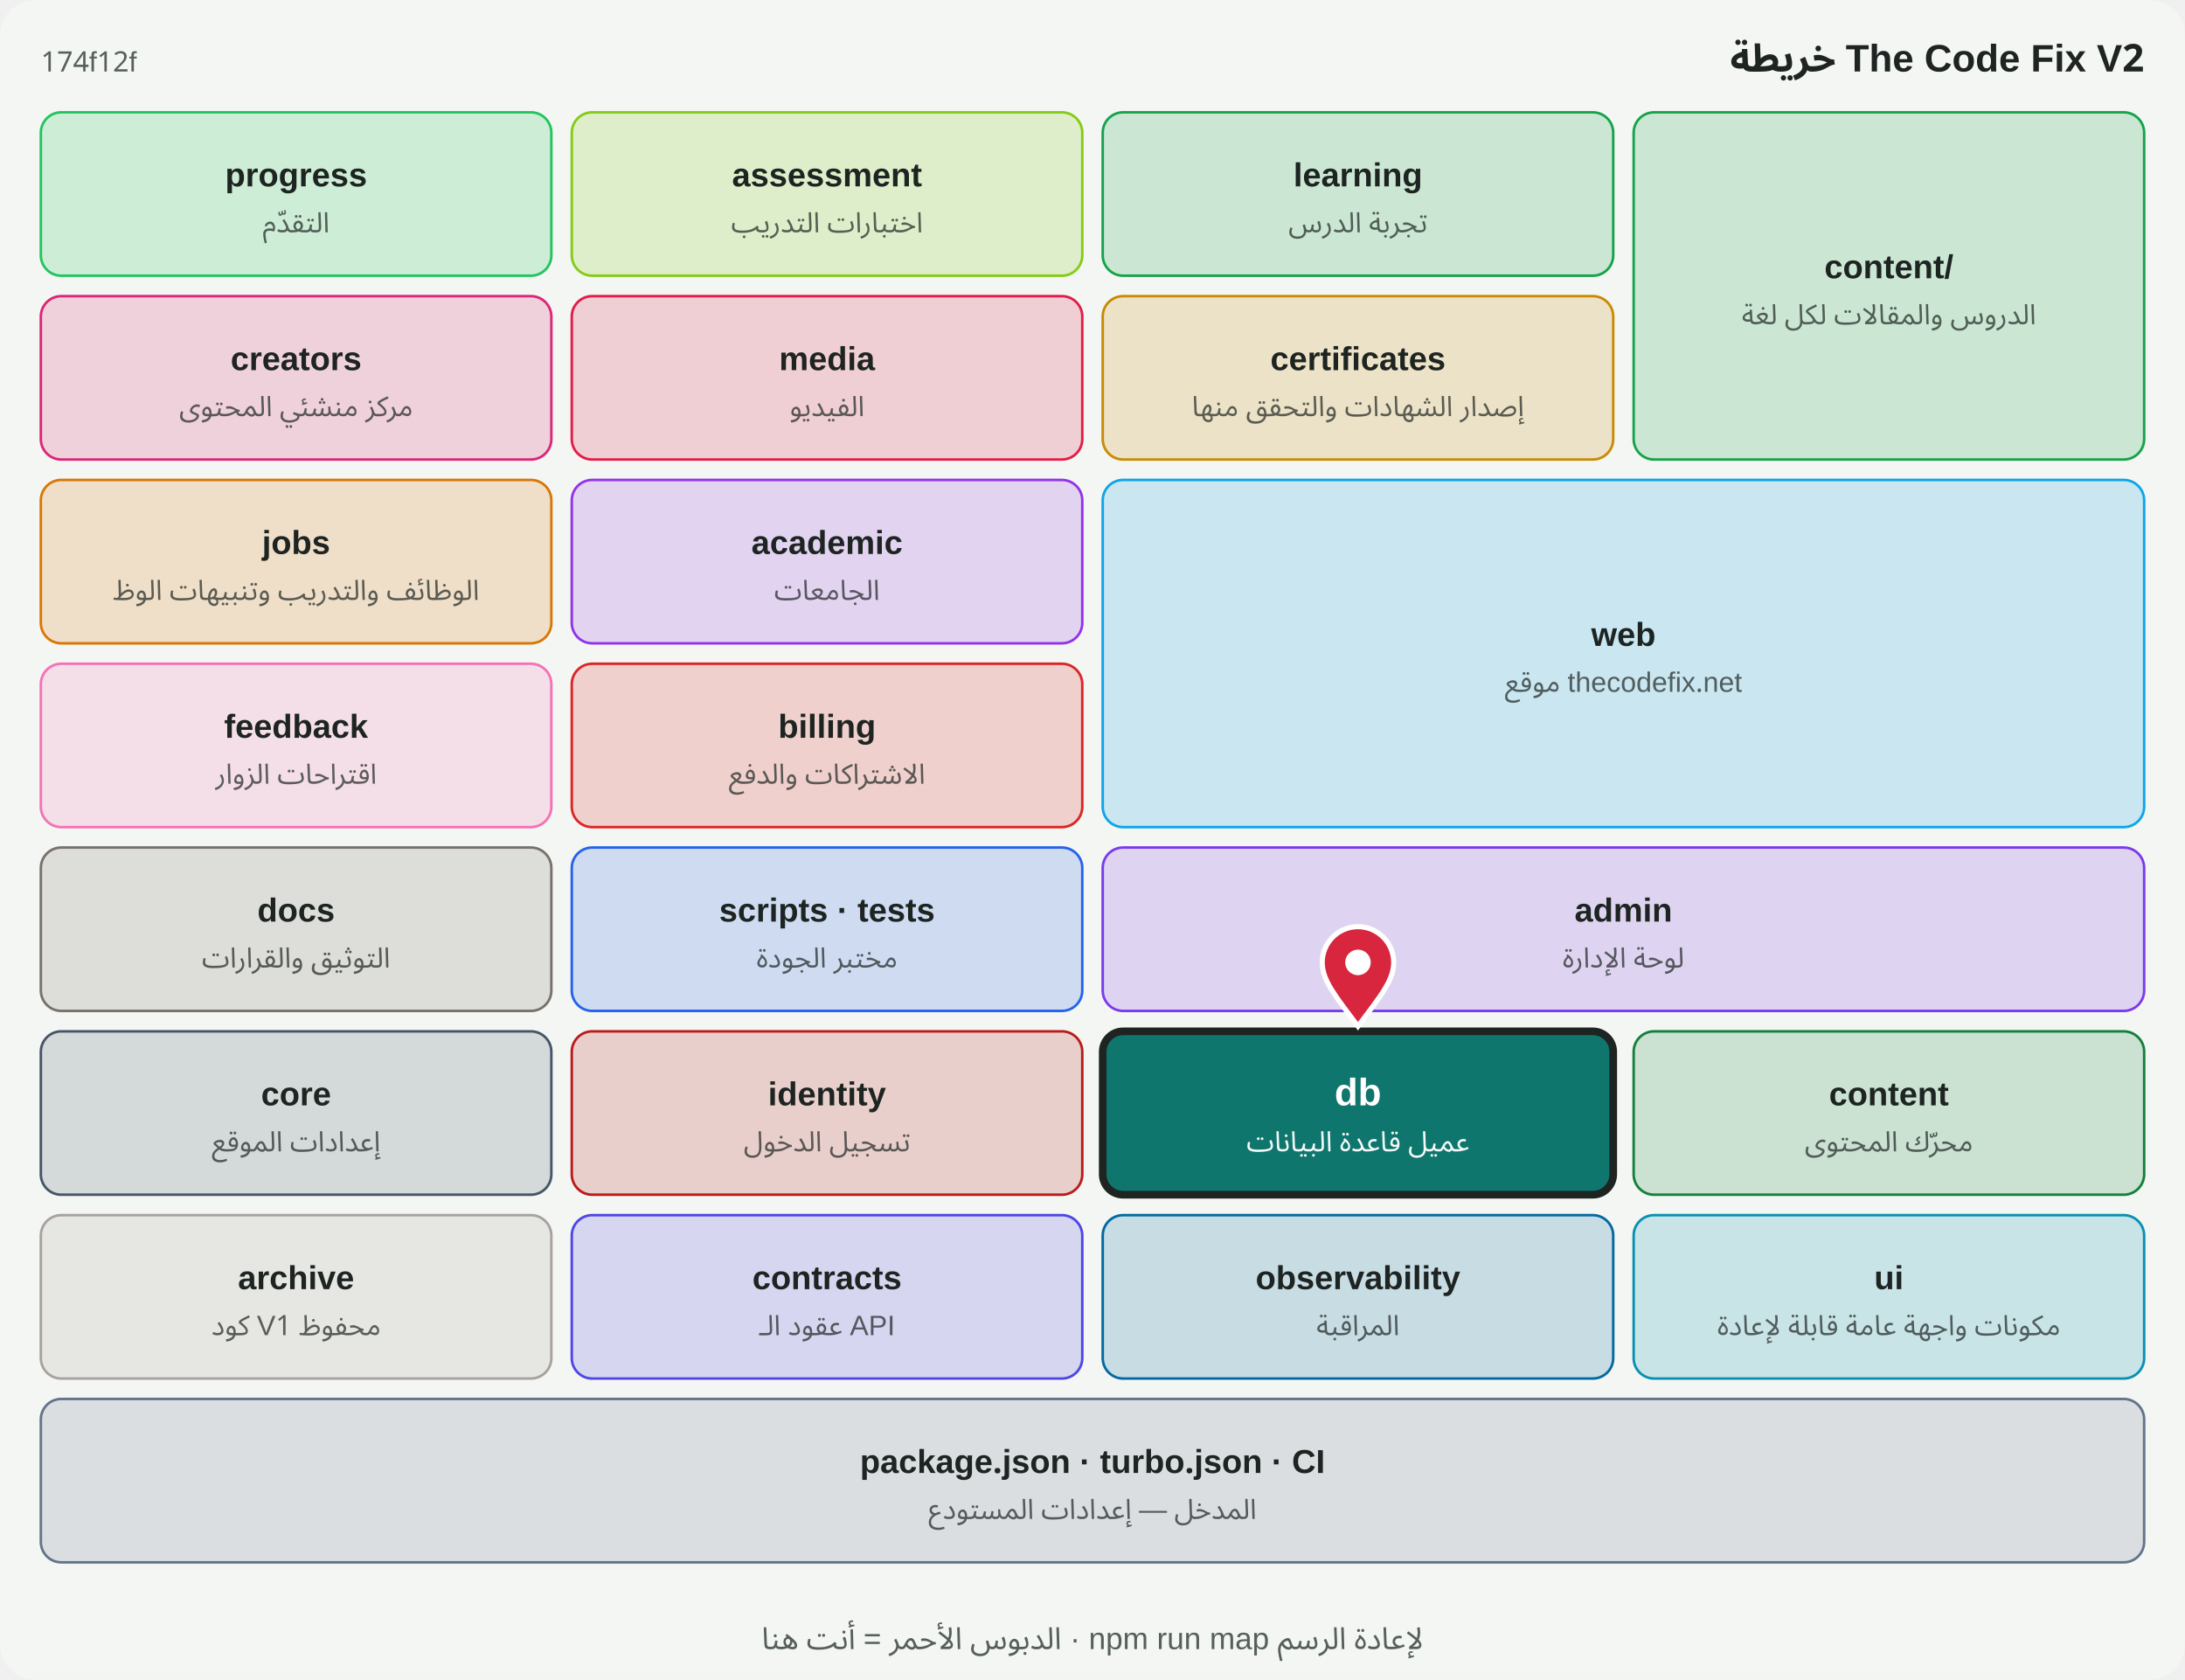
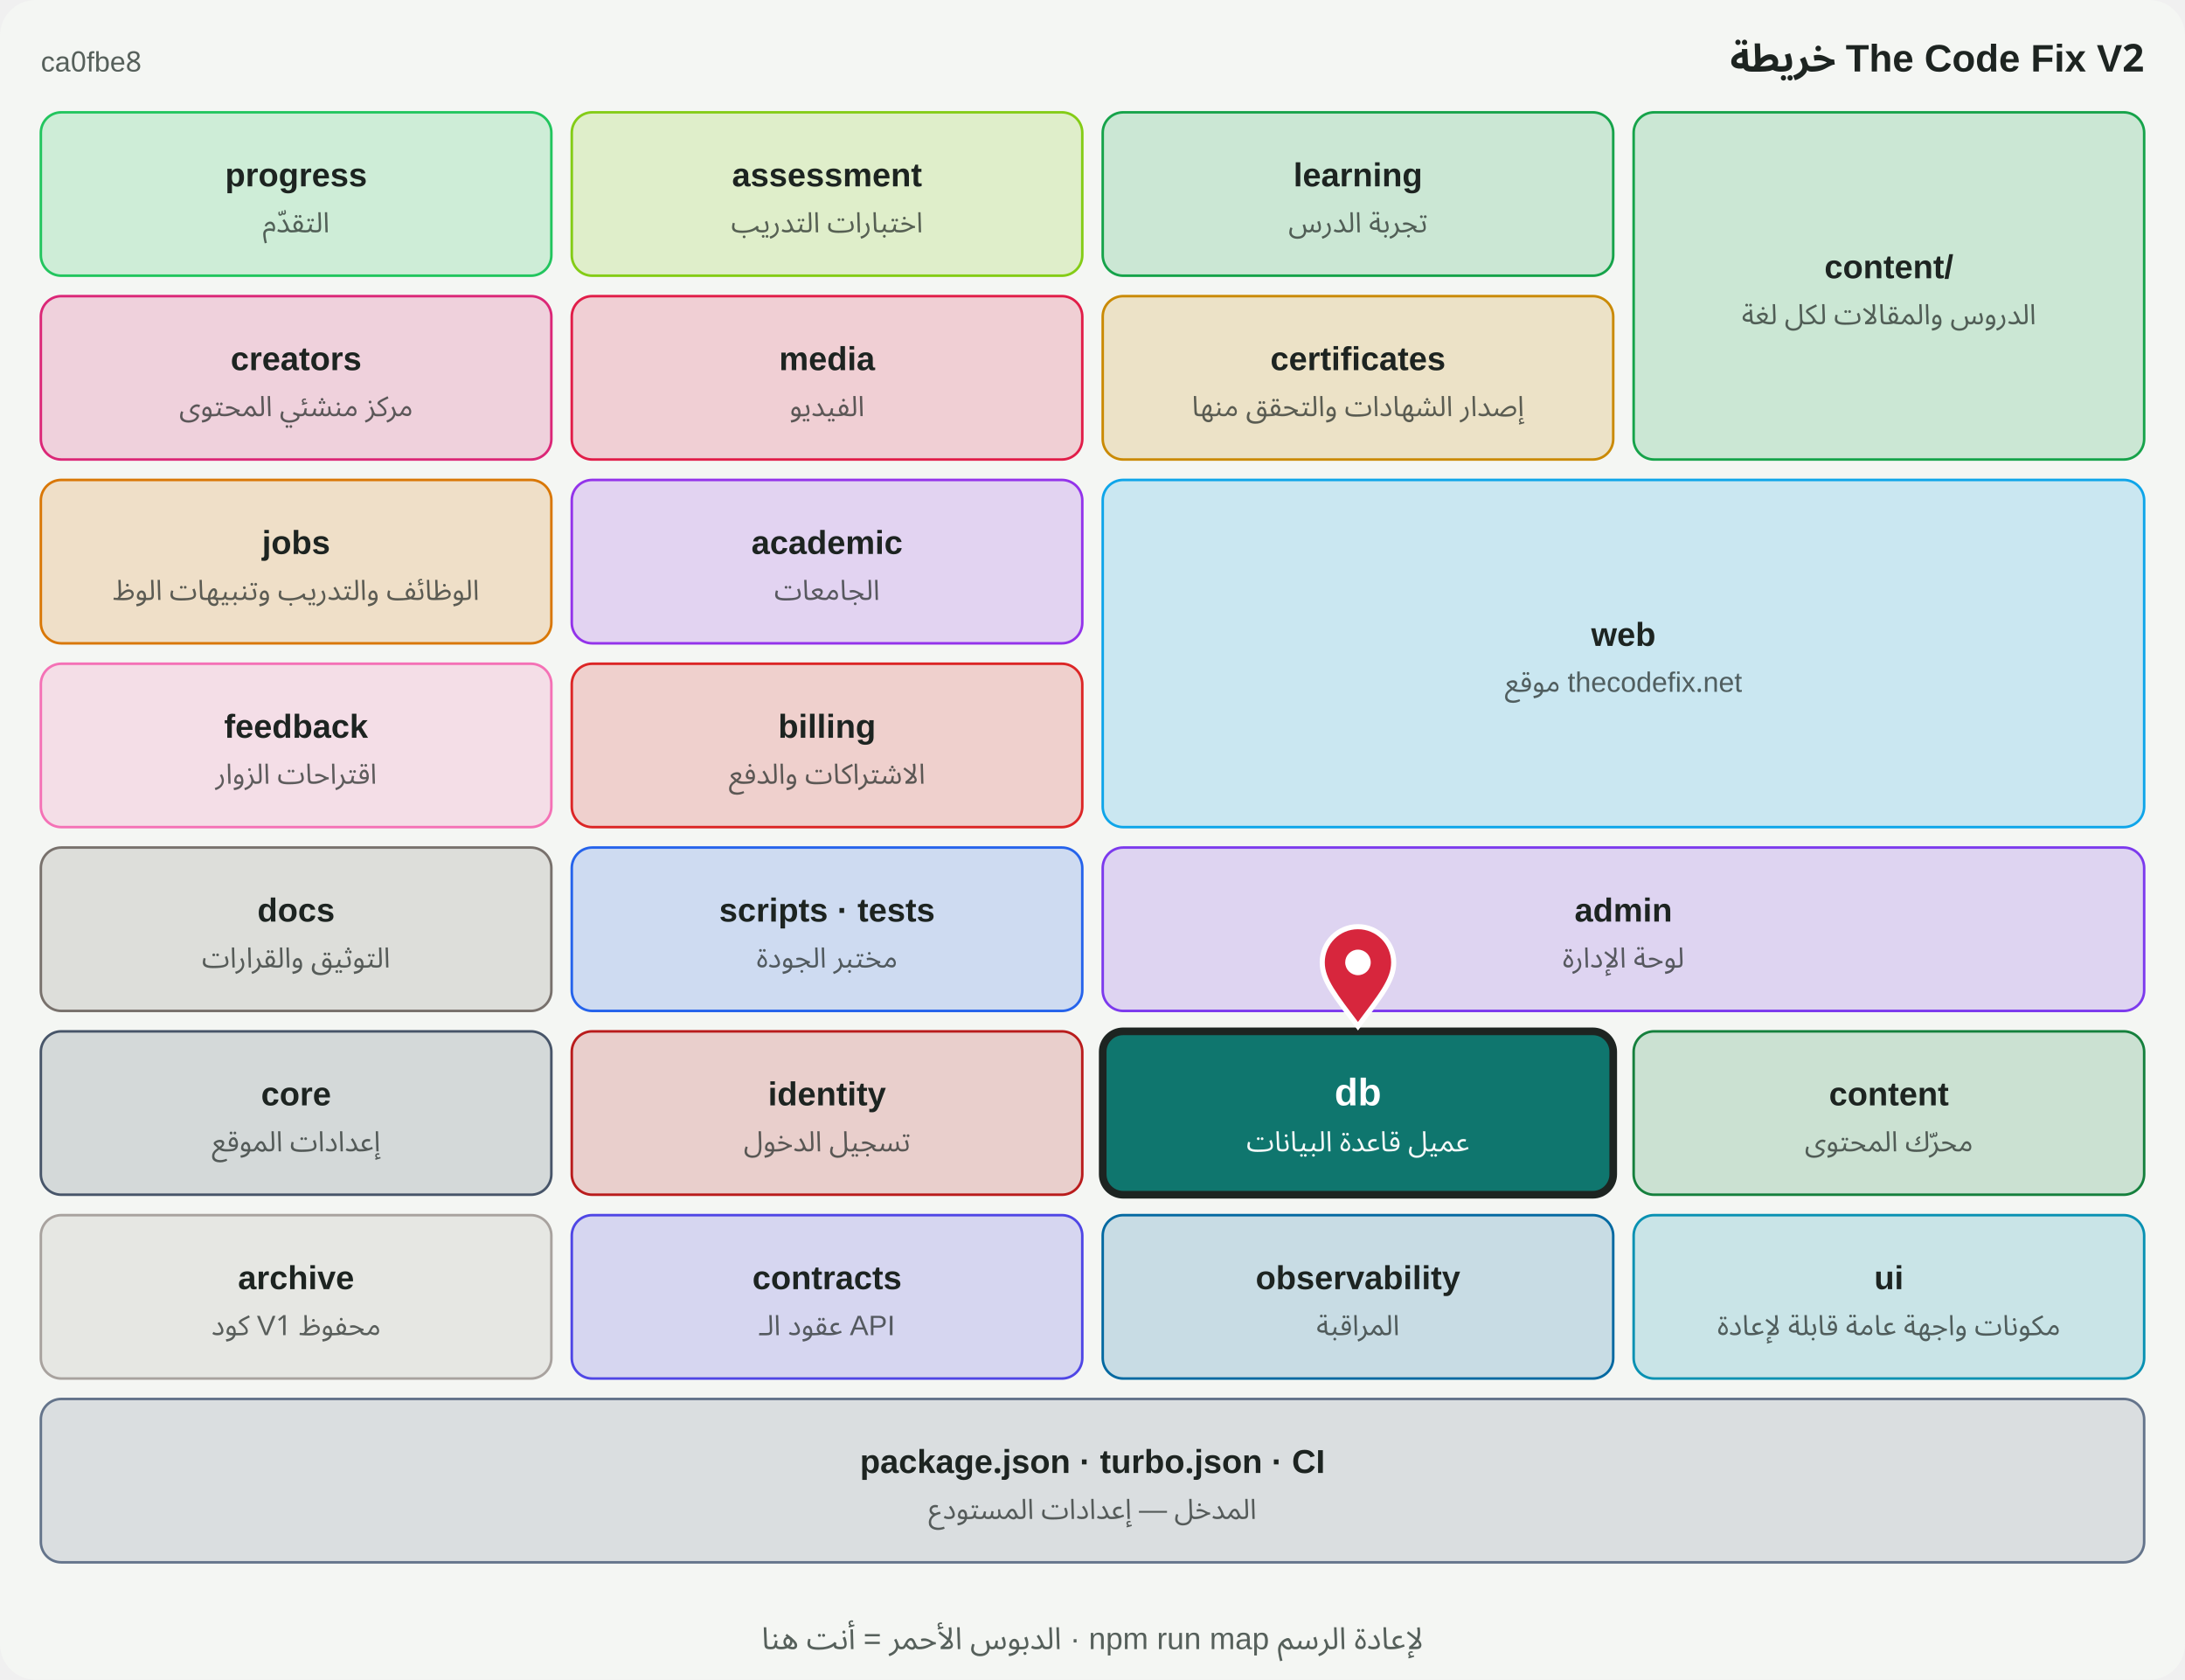
<svg xmlns="http://www.w3.org/2000/svg" viewBox="0 0 856 658" width="856" height="658" font-family="'Segoe UI', Tahoma, 'Noto Sans Arabic', Arial, sans-serif" role="img" aria-label="خريطة مشروع The Code Fix — عميل قاعدة البيانات (@tcf/db)">
  <rect width="856" height="658" rx="14" fill="#f4f6f3" />
  <text x="840" y="28" text-anchor="end" font-size="15" font-weight="700" fill="#1d2421">خريطة The Code Fix V2</text>
-   <text x="16" y="28" font-size="11" fill="#56605b">174f12f</text>
+   <text x="16" y="28" font-size="11" fill="#56605b">ca0fbe8</text>
  <g>
    <rect x="640" y="44" width="200" height="136" rx="8" fill="#16a34a" fill-opacity="0.18" stroke="#16a34a" stroke-width="1" />
    <text x="740" y="109" text-anchor="middle" font-size="13" font-weight="600" fill="#1d2421">content/</text>
    <text x="740" y="127" text-anchor="middle" font-size="11" fill="#1d2421" fill-opacity="0.7">الدروس والمقالات لكل لغة</text>
  </g>
  <g>
    <rect x="432" y="44" width="200" height="64" rx="8" fill="#16a34a" fill-opacity="0.18" stroke="#16a34a" stroke-width="1" />
    <text x="532" y="73" text-anchor="middle" font-size="13" font-weight="600" fill="#1d2421">learning</text>
    <text x="532" y="91" text-anchor="middle" font-size="11" fill="#1d2421" fill-opacity="0.7">تجربة الدرس</text>
  </g>
  <g>
    <rect x="224" y="44" width="200" height="64" rx="8" fill="#84cc16" fill-opacity="0.18" stroke="#84cc16" stroke-width="1" />
    <text x="324" y="73" text-anchor="middle" font-size="13" font-weight="600" fill="#1d2421">assessment</text>
    <text x="324" y="91" text-anchor="middle" font-size="11" fill="#1d2421" fill-opacity="0.7">اختبارات التدريب</text>
  </g>
  <g>
    <rect x="16" y="44" width="200" height="64" rx="8" fill="#22c55e" fill-opacity="0.18" stroke="#22c55e" stroke-width="1" />
    <text x="116" y="73" text-anchor="middle" font-size="13" font-weight="600" fill="#1d2421">progress</text>
    <text x="116" y="91" text-anchor="middle" font-size="11" fill="#1d2421" fill-opacity="0.7">التقدّم</text>
  </g>
  <g>
    <rect x="432" y="116" width="200" height="64" rx="8" fill="#ca8a04" fill-opacity="0.18" stroke="#ca8a04" stroke-width="1" />
    <text x="532" y="145" text-anchor="middle" font-size="13" font-weight="600" fill="#1d2421">certificates</text>
    <text x="532" y="163" text-anchor="middle" font-size="11" fill="#1d2421" fill-opacity="0.7">إصدار الشهادات والتحقق منها</text>
  </g>
  <g>
    <rect x="224" y="116" width="200" height="64" rx="8" fill="#e11d48" fill-opacity="0.18" stroke="#e11d48" stroke-width="1" />
    <text x="324" y="145" text-anchor="middle" font-size="13" font-weight="600" fill="#1d2421">media</text>
    <text x="324" y="163" text-anchor="middle" font-size="11" fill="#1d2421" fill-opacity="0.7">الفيديو</text>
  </g>
  <g>
    <rect x="16" y="116" width="200" height="64" rx="8" fill="#db2777" fill-opacity="0.18" stroke="#db2777" stroke-width="1" />
    <text x="116" y="145" text-anchor="middle" font-size="13" font-weight="600" fill="#1d2421">creators</text>
    <text x="116" y="163" text-anchor="middle" font-size="11" fill="#1d2421" fill-opacity="0.7">مركز منشئي المحتوى</text>
  </g>
  <g>
    <rect x="432" y="188" width="408" height="136" rx="8" fill="#0ea5e9" fill-opacity="0.18" stroke="#0ea5e9" stroke-width="1" />
    <text x="636" y="253" text-anchor="middle" font-size="13" font-weight="600" fill="#1d2421">web</text>
    <text x="636" y="271" text-anchor="middle" font-size="11" fill="#1d2421" fill-opacity="0.7">موقع thecodefix.net</text>
  </g>
  <g>
    <rect x="224" y="188" width="200" height="64" rx="8" fill="#9333ea" fill-opacity="0.18" stroke="#9333ea" stroke-width="1" />
    <text x="324" y="217" text-anchor="middle" font-size="13" font-weight="600" fill="#1d2421">academic</text>
    <text x="324" y="235" text-anchor="middle" font-size="11" fill="#1d2421" fill-opacity="0.7">الجامعات</text>
  </g>
  <g>
    <rect x="16" y="188" width="200" height="64" rx="8" fill="#d97706" fill-opacity="0.18" stroke="#d97706" stroke-width="1" />
    <text x="116" y="217" text-anchor="middle" font-size="13" font-weight="600" fill="#1d2421">jobs</text>
    <text x="116" y="235" text-anchor="middle" font-size="11" fill="#1d2421" fill-opacity="0.7">الوظائف والتدريب وتنبيهات الوظ</text>
  </g>
  <g>
    <rect x="224" y="260" width="200" height="64" rx="8" fill="#dc2626" fill-opacity="0.18" stroke="#dc2626" stroke-width="1" />
    <text x="324" y="289" text-anchor="middle" font-size="13" font-weight="600" fill="#1d2421">billing</text>
    <text x="324" y="307" text-anchor="middle" font-size="11" fill="#1d2421" fill-opacity="0.7">الاشتراكات والدفع</text>
  </g>
  <g>
    <rect x="16" y="260" width="200" height="64" rx="8" fill="#f472b6" fill-opacity="0.18" stroke="#f472b6" stroke-width="1" />
    <text x="116" y="289" text-anchor="middle" font-size="13" font-weight="600" fill="#1d2421">feedback</text>
    <text x="116" y="307" text-anchor="middle" font-size="11" fill="#1d2421" fill-opacity="0.7">اقتراحات الزوار</text>
  </g>
  <g>
    <rect x="432" y="332" width="408" height="64" rx="8" fill="#7c3aed" fill-opacity="0.18" stroke="#7c3aed" stroke-width="1" />
    <text x="636" y="361" text-anchor="middle" font-size="13" font-weight="600" fill="#1d2421">admin</text>
    <text x="636" y="379" text-anchor="middle" font-size="11" fill="#1d2421" fill-opacity="0.7">لوحة الإدارة</text>
  </g>
  <g>
    <rect x="224" y="332" width="200" height="64" rx="8" fill="#2563eb" fill-opacity="0.18" stroke="#2563eb" stroke-width="1" />
    <text x="324" y="361" text-anchor="middle" font-size="13" font-weight="600" fill="#1d2421">scripts · tests</text>
    <text x="324" y="379" text-anchor="middle" font-size="11" fill="#1d2421" fill-opacity="0.7">مختبر الجودة</text>
  </g>
  <g>
    <rect x="16" y="332" width="200" height="64" rx="8" fill="#78716c" fill-opacity="0.18" stroke="#78716c" stroke-width="1" />
    <text x="116" y="361" text-anchor="middle" font-size="13" font-weight="600" fill="#1d2421">docs</text>
    <text x="116" y="379" text-anchor="middle" font-size="11" fill="#1d2421" fill-opacity="0.7">التوثيق والقرارات</text>
  </g>
  <g>
    <rect x="640" y="404" width="200" height="64" rx="8" fill="#15803d" fill-opacity="0.18" stroke="#15803d" stroke-width="1" />
    <text x="740" y="433" text-anchor="middle" font-size="13" font-weight="600" fill="#1d2421">content</text>
    <text x="740" y="451" text-anchor="middle" font-size="11" fill="#1d2421" fill-opacity="0.7">محرّك المحتوى</text>
  </g>
  <g>
    <rect x="432" y="404" width="200" height="64" rx="8" fill="#0f766e" fill-opacity="1" stroke="#1d2421" stroke-width="3" />
    <text x="532" y="433" text-anchor="middle" font-size="15" font-weight="700" fill="#ffffff">db</text>
    <text x="532" y="451" text-anchor="middle" font-size="11" fill="#ffffff" fill-opacity="0.95">عميل قاعدة البيانات</text>
  </g>
  <path d="M532 402 c-9 -12 -14 -18 -14 -25 a14 14 0 0 1 28 0 c0 7 -5 13 -14 25z" fill="#d7263d" stroke="#fff" stroke-width="2" />
  <circle cx="532" cy="377" r="5" fill="#fff" />
  <g>
    <rect x="224" y="404" width="200" height="64" rx="8" fill="#b91c1c" fill-opacity="0.18" stroke="#b91c1c" stroke-width="1" />
    <text x="324" y="433" text-anchor="middle" font-size="13" font-weight="600" fill="#1d2421">identity</text>
    <text x="324" y="451" text-anchor="middle" font-size="11" fill="#1d2421" fill-opacity="0.7">تسجيل الدخول</text>
  </g>
  <g>
    <rect x="16" y="404" width="200" height="64" rx="8" fill="#475569" fill-opacity="0.18" stroke="#475569" stroke-width="1" />
    <text x="116" y="433" text-anchor="middle" font-size="13" font-weight="600" fill="#1d2421">core</text>
    <text x="116" y="451" text-anchor="middle" font-size="11" fill="#1d2421" fill-opacity="0.7">إعدادات الموقع</text>
  </g>
  <g>
    <rect x="640" y="476" width="200" height="64" rx="8" fill="#0891b2" fill-opacity="0.18" stroke="#0891b2" stroke-width="1" />
    <text x="740" y="505" text-anchor="middle" font-size="13" font-weight="600" fill="#1d2421">ui</text>
    <text x="740" y="523" text-anchor="middle" font-size="11" fill="#1d2421" fill-opacity="0.7">مكونات واجهة عامة قابلة لإعادة</text>
  </g>
  <g>
    <rect x="432" y="476" width="200" height="64" rx="8" fill="#0369a1" fill-opacity="0.18" stroke="#0369a1" stroke-width="1" />
    <text x="532" y="505" text-anchor="middle" font-size="13" font-weight="600" fill="#1d2421">observability</text>
    <text x="532" y="523" text-anchor="middle" font-size="11" fill="#1d2421" fill-opacity="0.7">المراقبة</text>
  </g>
  <g>
    <rect x="224" y="476" width="200" height="64" rx="8" fill="#4f46e5" fill-opacity="0.18" stroke="#4f46e5" stroke-width="1" />
    <text x="324" y="505" text-anchor="middle" font-size="13" font-weight="600" fill="#1d2421">contracts</text>
    <text x="324" y="523" text-anchor="middle" font-size="11" fill="#1d2421" fill-opacity="0.7">عقود الـ API</text>
  </g>
  <g>
    <rect x="16" y="476" width="200" height="64" rx="8" fill="#a8a29e" fill-opacity="0.18" stroke="#a8a29e" stroke-width="1" />
    <text x="116" y="505" text-anchor="middle" font-size="13" font-weight="600" fill="#1d2421">archive</text>
    <text x="116" y="523" text-anchor="middle" font-size="11" fill="#1d2421" fill-opacity="0.7">كود V1 محفوظ</text>
  </g>
  <g>
    <rect x="16" y="548" width="824" height="64" rx="8" fill="#64748b" fill-opacity="0.18" stroke="#64748b" stroke-width="1" />
    <text x="428" y="577" text-anchor="middle" font-size="13" font-weight="600" fill="#1d2421">package.json · turbo.json · CI</text>
    <text x="428" y="595" text-anchor="middle" font-size="11" fill="#1d2421" fill-opacity="0.7">المدخل — إعدادات المستودع</text>
  </g>
  <text x="428" y="646" text-anchor="middle" font-size="12" fill="#56605b">الدبوس الأحمر = أنت هنا · npm run map لإعادة الرسم</text>
</svg>
